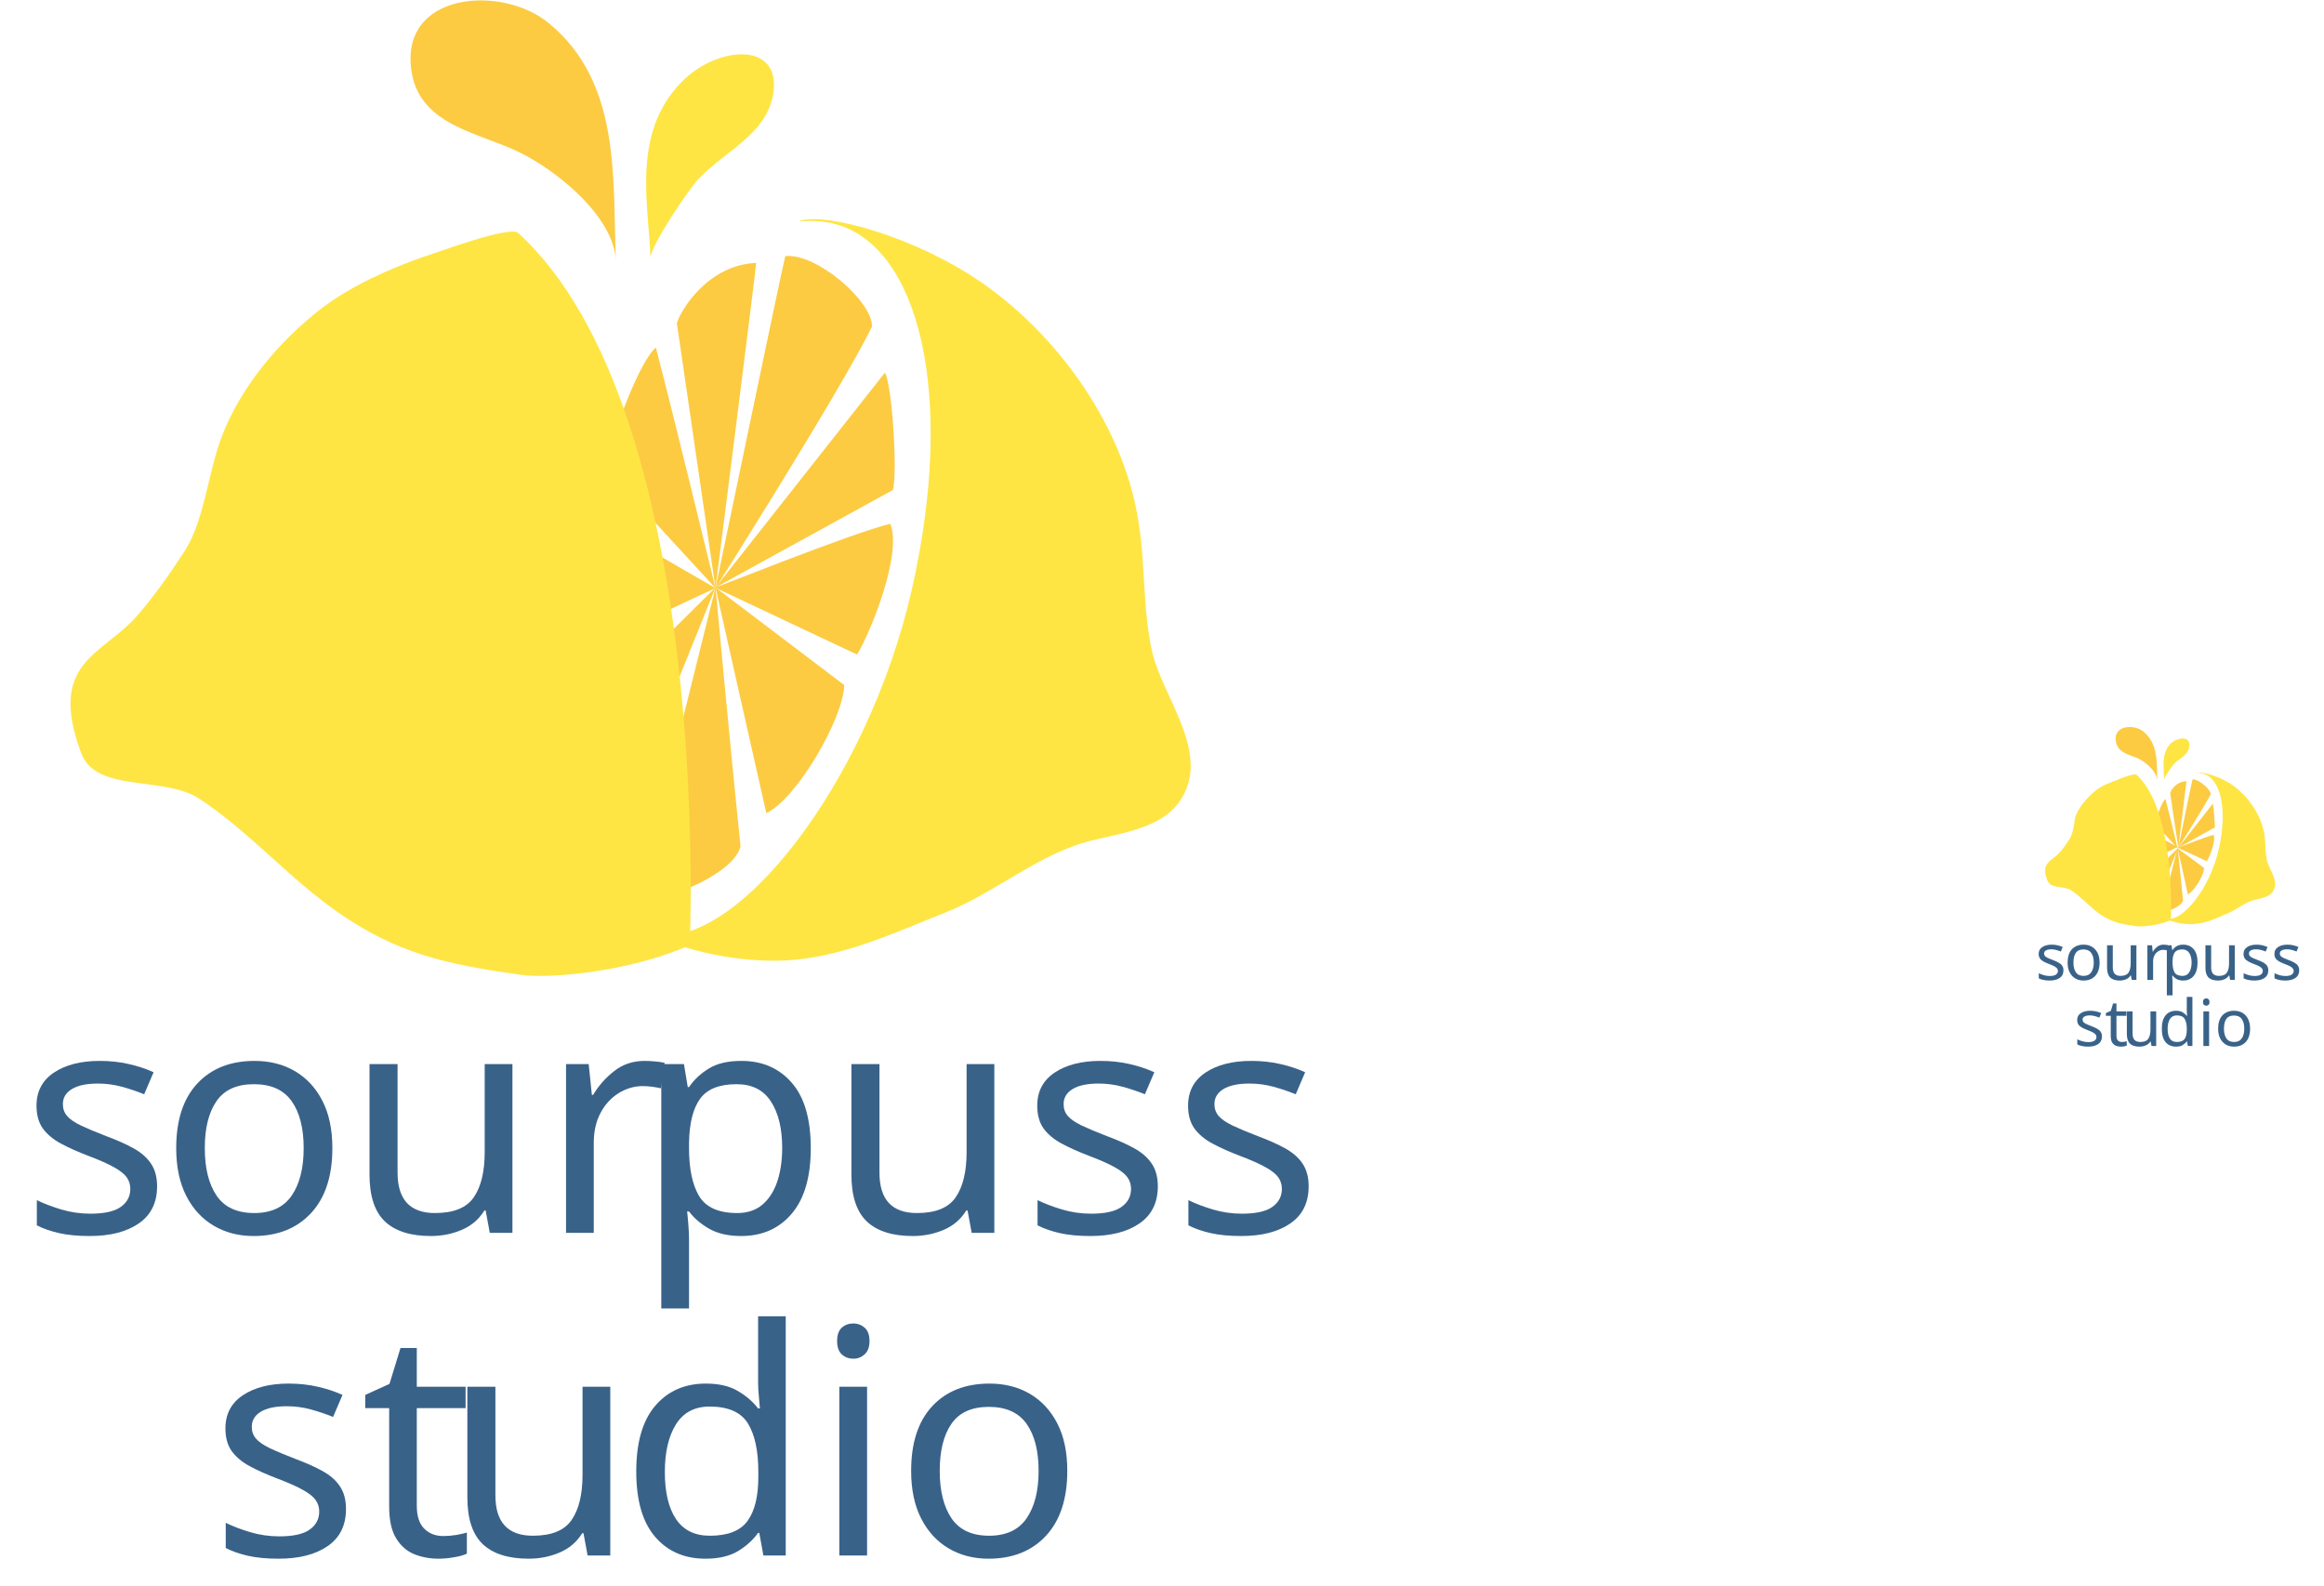
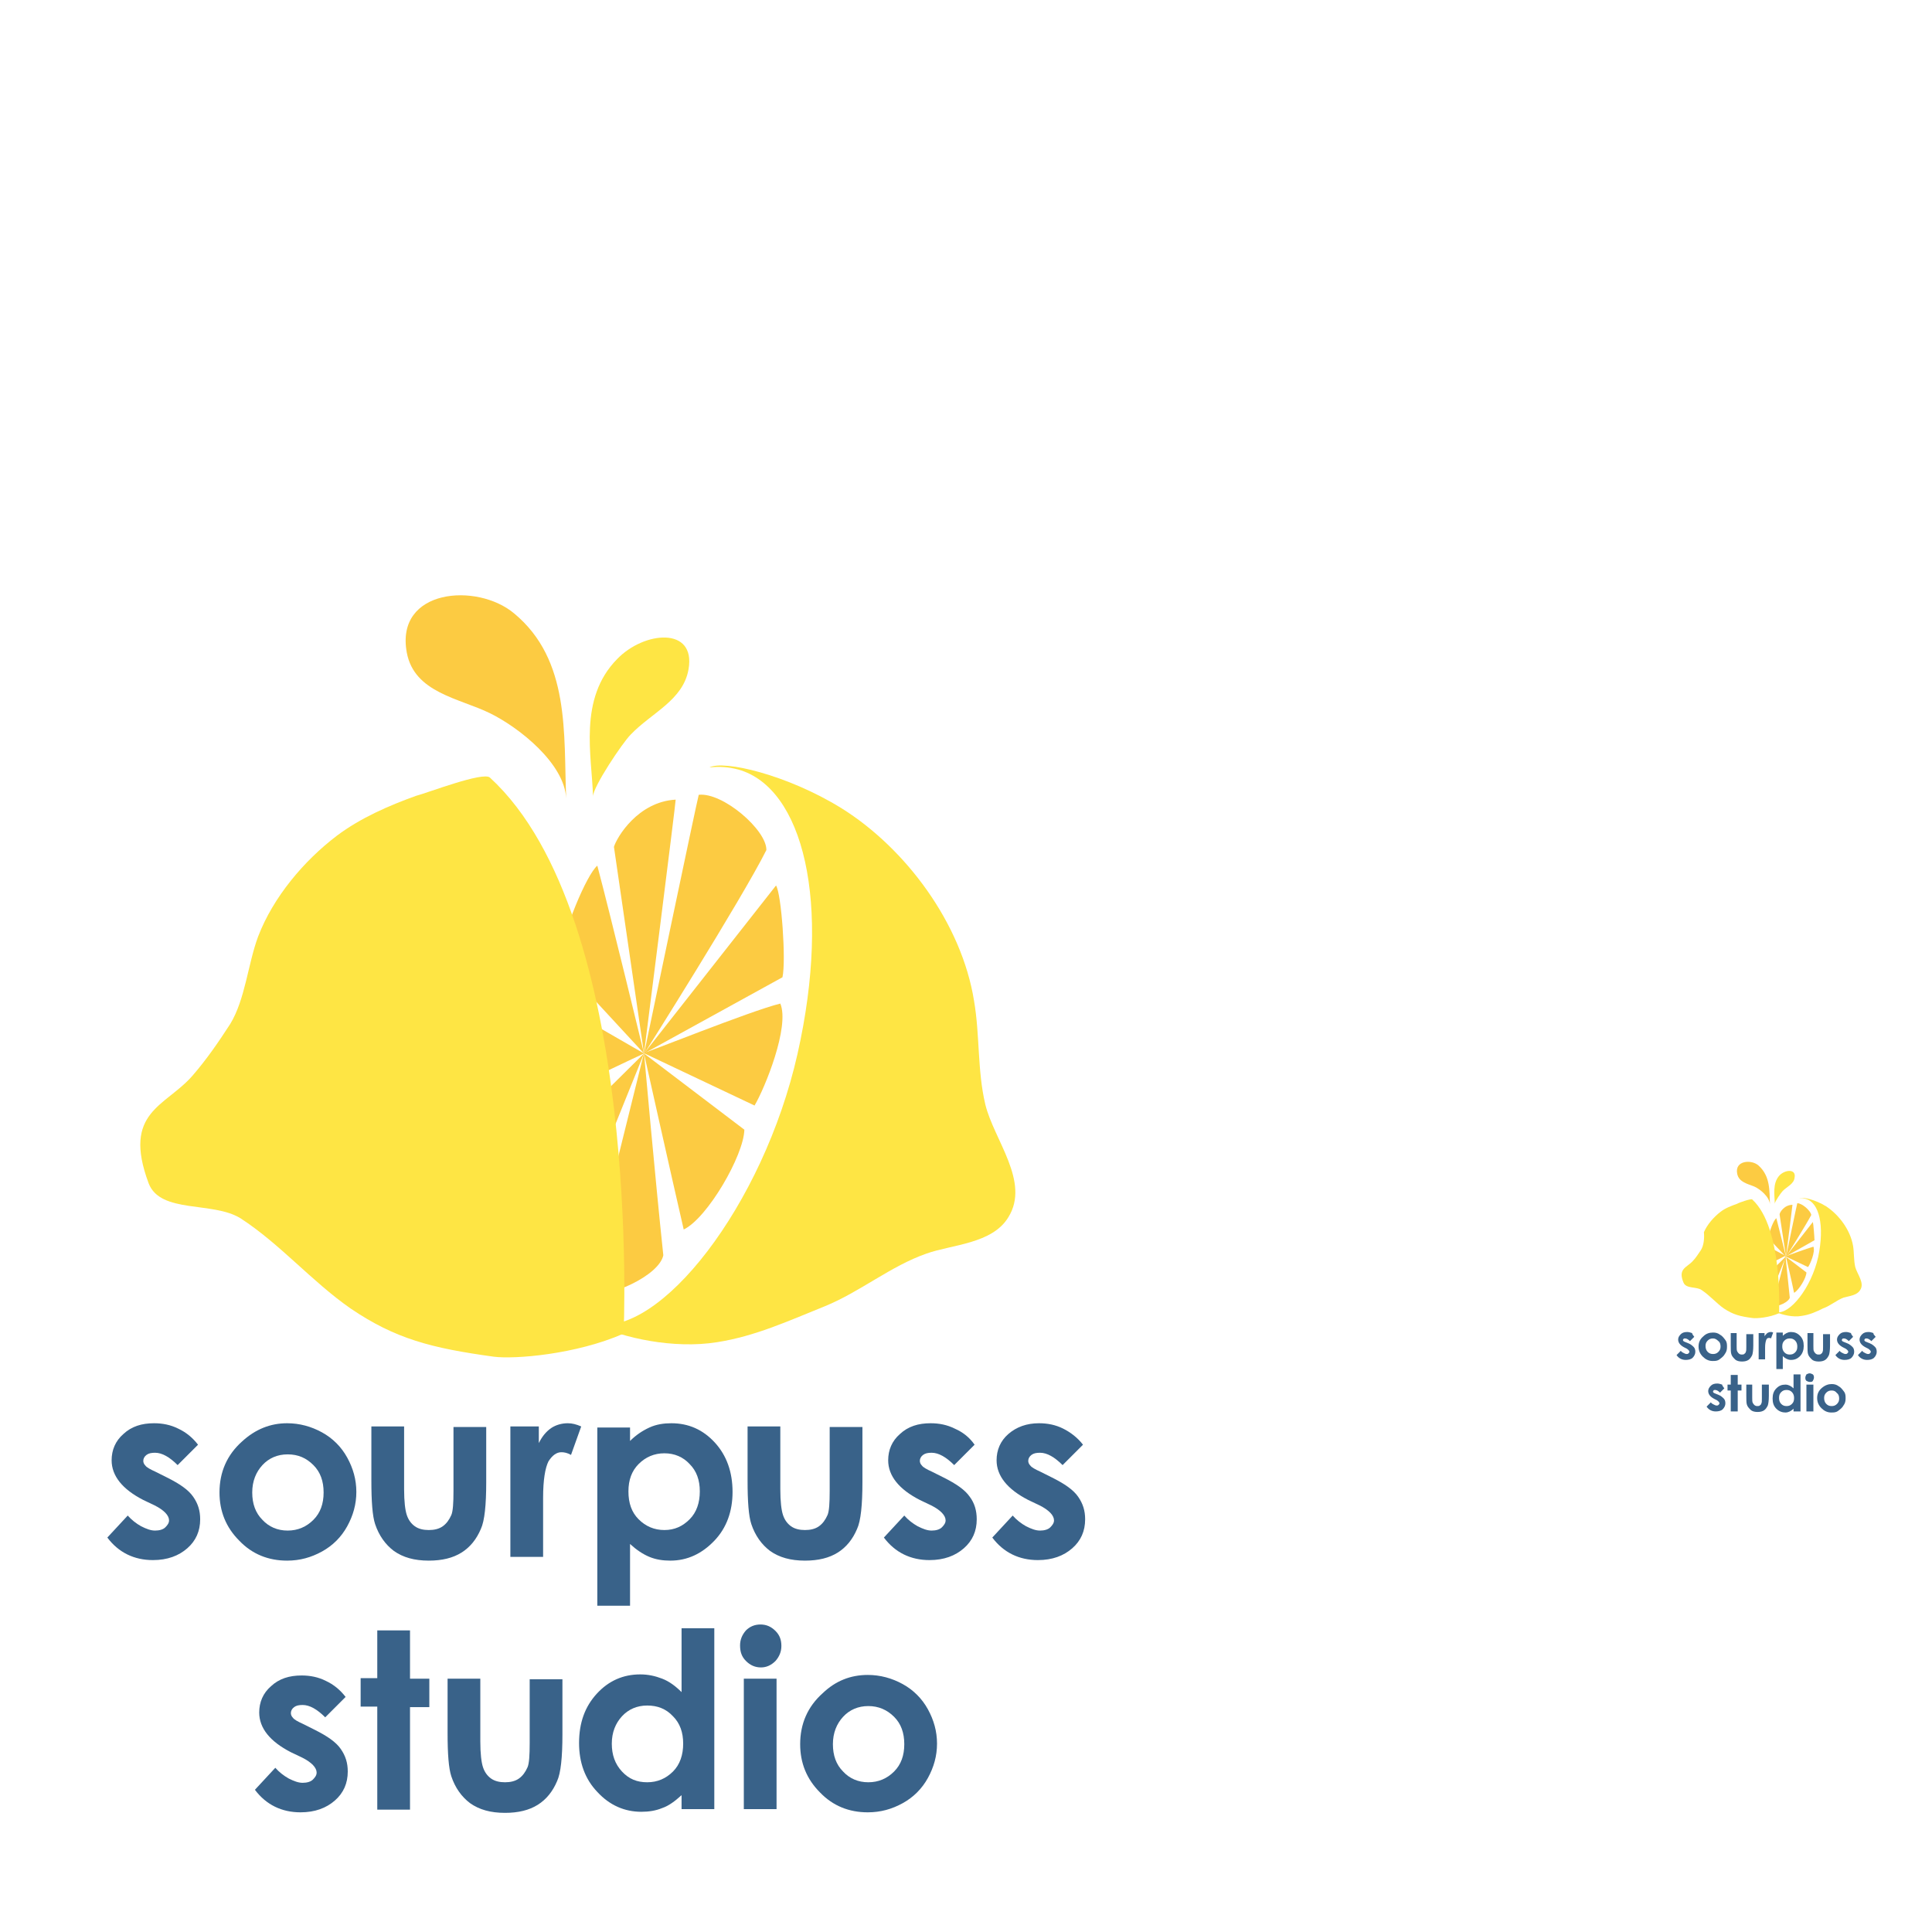
- <svg xmlns="http://www.w3.org/2000/svg" version="1.1" id="Layer_1" x="0px" y="0px" viewBox="17 45 343 234" enable-background="new 17 45 343 234" xml:space="preserve">
+ <svg xmlns="http://www.w3.org/2000/svg" version="1.1" id="Layer_1" x="0px" y="0px" viewBox="0 0 360 360" enable-background="new 0 0 360 360" xml:space="preserve">
  <g>
    <g>
      <g>
-         <path fill="#FEE544" d="M187.1,141.4c-1.5-6.4-1-13.1-2.1-19.6c-2.3-14.6-12.9-28.8-25.1-36.4c-10.3-6.4-22.3-9.1-25-7.7     c1.8-0.2,3.6-0.1,5.5,0.4c12.2,3.4,17.7,25,11.2,53.8c-6.5,28.7-26.1,53.7-38.5,51c5.4,2.6,15,4.8,23.2,3.5     c7.2-1.1,13.6-4.1,20.4-6.8c6.7-2.7,12.5-7.6,19.2-9.9c4.8-1.7,12.5-1.8,15.5-6.9C195.6,156,188.7,148,187.1,141.4z" />
+         <path fill="#FEE544" d="M183.6,205.8c-1.5-6.3-1-12.9-2.1-19.3c-2.3-14.4-12.7-28.4-24.7-35.9c-10.2-6.3-22-9-24.6-7.6     c1.8-0.2,3.5-0.1,5.4,0.4c12,3.4,17.4,24.6,11,53c-6.4,28.3-25.7,52.9-37.9,50.3c5.3,2.6,14.8,4.7,22.9,3.4     c7.1-1.1,13.4-4,20.1-6.7c6.6-2.7,12.3-7.5,18.9-9.8c4.7-1.7,12.3-1.8,15.3-6.8C192,220.2,185.2,212.4,183.6,205.8z" />
        <g>
-           <path fill="#FCCB42" d="M132.9,82.8c-0.4,1.4-10.3,49-10.3,49s18.5-29.2,23.1-38.6C145.8,89.5,137.5,82.3,132.9,82.8z" />
-           <path fill="#FCCB42" d="M147.6,100l-25,31.7l26.2-14.4C149.5,114.2,148.6,101.5,147.6,100z" />
-           <path fill="#FCCB42" d="M148.4,122.3c1.8,4.4-2.9,16-4.9,19.3l-21-9.9C122.6,131.8,142.6,123.7,148.4,122.3z" />
-           <path fill="#FCCB42" d="M141.6,146.1l-19-14.4c0,0,5.3,23.6,7.5,33.3C134.6,162.9,141.5,151,141.6,146.1z" />
-           <path fill="#FCCB42" d="M126.3,169.9c-1.5-14.3-3.7-38.2-3.7-38.2l-11.4,45.9C116.1,178,125.4,173.7,126.3,169.9z" />
-           <path fill="#FCCB42" d="M105.8,173.4l16.8-41.7c0,0-13.5,13.4-21.3,21C100,156,103.1,170.4,105.8,173.4z" />
-           <path fill="#FCCB42" d="M104.6,121.4c-2.8,6.5-3.8,14.7-2.8,20.7c6.5-3.8,20.8-10.3,20.8-10.3L104.6,121.4z" />
-           <path fill="#FCCB42" d="M106.5,114.3l16.1,17.5c0,0-6.3-26-8.8-35.5C111.7,97.9,107.4,108.4,106.5,114.3z" />
-           <path fill="#FCCB42" d="M116.9,92.7l5.7,39.1c0,0,6.1-48,6-48C121.4,84.1,117.4,90.9,116.9,92.7z" />
+           <path fill="#FCCB42" d="M130.2,148.1c-0.4,1.4-10.2,48.3-10.2,48.3s18.2-28.8,22.8-38C142.9,154.7,134.7,147.6,130.2,148.1z" />
+           <path fill="#FCCB42" d="M144.6,165L120,196.3l25.8-14.2C146.5,179,145.6,166.5,144.6,165z" />
+           <path fill="#FCCB42" d="M145.4,187c1.8,4.3-2.9,15.8-4.8,19l-20.7-9.8C120,196.4,139.7,188.4,145.4,187z" />
+           <path fill="#FCCB42" d="M138.7,210.5L120,196.3c0,0,5.2,23.3,7.4,32.8C131.8,227,138.6,215.3,138.7,210.5z" />
+           <path fill="#FCCB42" d="M123.6,233.9c-1.5-14.1-3.6-37.7-3.6-37.7l-11.2,45.2C113.6,241.9,122.8,237.7,123.6,233.9z" />
+           <path fill="#FCCB42" d="M103.4,237.4l16.6-41.1c0,0-13.3,13.2-21,20.7C97.7,220.2,100.8,234.4,103.4,237.4z" />
+           <path fill="#FCCB42" d="M102.3,186.1c-2.8,6.4-3.7,14.5-2.8,20.4c6.4-3.7,20.5-10.2,20.5-10.2L102.3,186.1z" />
+           <path fill="#FCCB42" d="M104.1,179.1l15.9,17.2c0,0-6.2-25.6-8.7-35C109.3,163,105,173.3,104.1,179.1z" />
+           <path fill="#FCCB42" d="M114.4,157.8l5.6,38.5c0,0,6-47.3,5.9-47.3C118.8,149.4,114.9,156.1,114.4,157.8z" />
        </g>
-         <path fill="#FEE544" d="M44.4,126.1c-2.2,3.4-4.5,6.7-7.1,9.7c-5.1,5.9-13.4,6.8-8.3,20.4c2.2,5.8,12.1,3.3,17.3,6.6     c7.5,4.9,13.4,11.9,20.8,17c8.5,5.8,15.3,7.5,27.1,9.1c4,0.5,15.5-0.4,24.6-4.4c0,0,3.6-78.6-25.3-105.1c-1.2-1.2-12,2.9-14,3.5     c-5.1,1.8-10.5,4.2-14.9,7.5c-6.3,4.8-12.1,11.7-14.9,19.1C47.7,114.8,47.2,121.5,44.4,126.1z" />
-         <path fill="#FCCB42" d="M107.9,83.5c-0.3-6.6-8.8-13.4-14.4-16.1c-5.8-2.8-14.3-3.9-15.7-11.5c-2.2-12.1,13.3-13.3,20.3-7.4     C108.7,57.3,107.4,71.4,107.9,83.5z" />
-         <path fill="#FEE544" d="M113,83.1c0-1.8,5.6-10.1,7.1-11.7c4-4.2,9.9-6.5,11-12.4c1.4-8.1-8.4-7.2-13.5-1.9     C110.1,64.7,112.8,75.5,113,83.1z" />
+         <path fill="#FEE544" d="M42.9,190.8c-2.2,3.4-4.4,6.6-7,9.6c-5,5.8-13.2,6.7-8.2,20.1c2.2,5.7,11.9,3.3,17.1,6.5     c7.4,4.8,13.2,11.7,20.5,16.8c8.4,5.7,15.1,7.4,26.7,9c3.9,0.5,15.3-0.4,24.2-4.3c0,0,3.5-77.5-24.9-103.6     c-1.2-1.2-11.8,2.9-13.8,3.4c-5,1.8-10.3,4.1-14.7,7.4c-6.2,4.7-11.9,11.5-14.7,18.8C46.2,179.6,45.7,186.2,42.9,190.8z" />
+         <path fill="#FCCB42" d="M105.5,148.8c-0.3-6.5-8.7-13.2-14.2-15.9c-5.7-2.8-14.1-3.8-15.5-11.3c-2.2-11.9,13.1-13.1,20-7.3     C106.3,123,105,136.8,105.5,148.8z" />
+         <path fill="#FEE544" d="M110.5,148.4c0-1.8,5.5-10,7-11.5c3.9-4.1,9.8-6.4,10.8-12.2c1.4-8-8.3-7.1-13.3-1.9     C107.7,130.2,110.3,140.9,110.5,148.4z" />
      </g>
-       <rect y="192.8" fill="none" width="227.8" height="122.2" />
-       <text transform="matrix(1 0 0 1 20.0135 226.9443)" fill="#396289" font-family="'CenturyGothic-Bold'" font-size="46.475">s</text>
-       <text transform="matrix(1 0 0 1 40.4443 226.9443)" fill="#396289" font-family="'CenturyGothic-Bold'" font-size="46.475" letter-spacing="-2">o</text>
-       <text transform="matrix(1 0 0 1 67.8651 226.9443)" fill="#396289" font-family="'CenturyGothic-Bold'" font-size="46.475">ur</text>
-       <text transform="matrix(1 0 0 1 110.6468 226.9443)" fill="#396289" font-family="'CenturyGothic-Bold'" font-size="46.475" letter-spacing="-2">p</text>
-       <text transform="matrix(1 0 0 1 138.9891 226.9443)" fill="#396289" font-family="'CenturyGothic-Bold'" font-size="46.475">uss</text>
-       <text transform="matrix(1 0 0 1 47.8945 274.5654)" fill="#396289" font-family="'CenturyGothic-Bold'" font-size="46.475">st</text>
-       <text transform="matrix(1 0 0 1 82.3047 274.5654)" fill="#396289" font-family="'CenturyGothic-Bold'" font-size="46.475" letter-spacing="-1">u</text>
-       <text transform="matrix(1 0 0 1 108.3427 274.5654)" fill="#396289" font-family="'CenturyGothic-Bold'" font-size="46.475">dio</text>
+       <rect x="-0.8" y="256.5" fill="none" width="224.5" height="120.4" />
+       <g enable-background="new    ">
+         <path fill="#396289" d="M36.9,269.2l-3.8,3.8c-1.5-1.5-2.9-2.3-4.2-2.3c-0.7,0-1.2,0.1-1.6,0.4c-0.4,0.3-0.6,0.7-0.6,1.1     c0,0.3,0.1,0.6,0.4,0.9c0.2,0.3,0.9,0.7,1.8,1.1l2.2,1.1c2.4,1.2,4,2.3,4.9,3.6s1.3,2.6,1.3,4.2c0,2.2-0.8,4-2.4,5.4     c-1.6,1.4-3.7,2.2-6.4,2.2c-3.5,0-6.4-1.4-8.5-4.2l3.8-4.1c0.7,0.8,1.6,1.5,2.5,2c1,0.5,1.8,0.8,2.6,0.8c0.8,0,1.5-0.2,1.9-0.6     s0.7-0.8,0.7-1.3c0-0.9-0.9-1.9-2.7-2.8l-2.1-1c-3.9-2-5.9-4.5-5.9-7.4c0-1.9,0.7-3.6,2.2-4.9c1.5-1.4,3.4-2,5.7-2     c1.6,0,3.1,0.3,4.5,1C34.7,266.9,35.9,267.9,36.9,269.2z" />
+       </g>
+       <g enable-background="new    ">
+         <path fill="#396289" d="M53.5,265.2c2.3,0,4.5,0.6,6.5,1.7s3.6,2.7,4.7,4.7c1.1,2,1.7,4.1,1.7,6.4c0,2.3-0.6,4.4-1.7,6.4     c-1.1,2-2.7,3.6-4.7,4.7c-2,1.1-4.1,1.7-6.5,1.7c-3.5,0-6.5-1.2-8.9-3.7c-2.5-2.5-3.7-5.5-3.7-9c0-3.8,1.4-7,4.2-9.5     C47.6,266.3,50.4,265.2,53.5,265.2z M53.6,271c-1.9,0-3.5,0.7-4.7,2s-1.9,3-1.9,5.1c0,2.1,0.6,3.8,1.9,5.1c1.2,1.3,2.8,2,4.7,2     c1.9,0,3.5-0.7,4.8-2c1.3-1.3,1.9-3,1.9-5.1s-0.6-3.8-1.9-5.1S55.6,271,53.6,271z" />
+       </g>
+       <g enable-background="new    ">
+         <path fill="#396289" d="M69.1,265.8h6.2v11.7c0,2.3,0.2,3.9,0.5,4.8c0.3,0.9,0.8,1.6,1.5,2.1s1.6,0.7,2.6,0.7     c1,0,1.9-0.2,2.6-0.7c0.7-0.5,1.2-1.2,1.6-2.1c0.3-0.7,0.4-2.2,0.4-4.5v-11.9h6.1v10.3c0,4.2-0.3,7.2-1,8.7     c-0.8,1.9-2,3.4-3.6,4.4c-1.6,1-3.6,1.5-6.1,1.5c-2.7,0-4.8-0.6-6.5-1.8c-1.6-1.2-2.8-2.9-3.5-5c-0.5-1.5-0.7-4.2-0.7-8.1V265.8z     " />
+         <path fill="#396289" d="M95.2,265.8h5.2v3.1c0.6-1.2,1.3-2.1,2.3-2.8c0.9-0.6,2-0.9,3.1-0.9c0.8,0,1.6,0.2,2.5,0.6l-1.9,5.3     c-0.7-0.4-1.3-0.5-1.8-0.5c-0.9,0-1.7,0.6-2.4,1.7c-0.6,1.2-1,3.4-1,6.8l0,1.2v9.8h-6.1V265.8z" />
+       </g>
+       <g enable-background="new    ">
+         <path fill="#396289" d="M117.4,265.8v2.7c1.1-1.1,2.3-1.9,3.6-2.5c1.3-0.6,2.7-0.8,4.1-0.8c3.2,0,5.9,1.2,8.1,3.6     c2.2,2.4,3.3,5.5,3.3,9.2c0,3.6-1.1,6.7-3.4,9.1c-2.3,2.4-5,3.7-8.2,3.7c-1.4,0-2.7-0.2-3.9-0.7c-1.2-0.5-2.4-1.3-3.6-2.4v11.5     h-6.1v-33.2H117.4z M123.8,270.8c-1.9,0-3.5,0.7-4.8,2s-1.9,3-1.9,5.1c0,2.2,0.6,3.9,1.9,5.2c1.3,1.3,2.9,2,4.8,2     c1.9,0,3.4-0.7,4.7-2s1.9-3.1,1.9-5.2c0-2.1-0.6-3.8-1.9-5.1C127.3,271.5,125.7,270.8,123.8,270.8z" />
+       </g>
+       <g enable-background="new    ">
+         <path fill="#396289" d="M139.2,265.8h6.2v11.7c0,2.3,0.2,3.9,0.5,4.8c0.3,0.9,0.8,1.6,1.5,2.1s1.6,0.7,2.6,0.7     c1,0,1.9-0.2,2.6-0.7c0.7-0.5,1.2-1.2,1.6-2.1c0.3-0.7,0.4-2.2,0.4-4.5v-11.9h6.1v10.3c0,4.2-0.3,7.2-1,8.7     c-0.8,1.9-2,3.4-3.6,4.4c-1.6,1-3.6,1.5-6.1,1.5c-2.7,0-4.8-0.6-6.5-1.8c-1.6-1.2-2.8-2.9-3.5-5c-0.5-1.5-0.7-4.2-0.7-8.1V265.8z     " />
+         <path fill="#396289" d="M181.6,269.2l-3.8,3.8c-1.5-1.5-2.9-2.3-4.2-2.3c-0.7,0-1.2,0.1-1.6,0.4c-0.4,0.3-0.6,0.7-0.6,1.1     c0,0.3,0.1,0.6,0.4,0.9c0.2,0.3,0.9,0.7,1.8,1.1l2.2,1.1c2.4,1.2,4,2.3,4.9,3.6c0.9,1.2,1.3,2.6,1.3,4.2c0,2.2-0.8,4-2.4,5.4     c-1.6,1.4-3.7,2.2-6.4,2.2c-3.5,0-6.4-1.4-8.5-4.2l3.8-4.1c0.7,0.8,1.6,1.5,2.5,2c1,0.5,1.8,0.8,2.6,0.8c0.8,0,1.5-0.2,1.9-0.6     s0.7-0.8,0.7-1.3c0-0.9-0.9-1.9-2.7-2.8l-2.1-1c-3.9-2-5.9-4.5-5.9-7.4c0-1.9,0.7-3.6,2.2-4.9c1.5-1.4,3.4-2,5.7-2     c1.6,0,3.1,0.3,4.5,1C179.5,266.9,180.7,267.9,181.6,269.2z" />
+         <path fill="#396289" d="M201.8,269.2L198,273c-1.5-1.5-2.9-2.3-4.2-2.3c-0.7,0-1.2,0.1-1.6,0.4c-0.4,0.3-0.6,0.7-0.6,1.1     c0,0.3,0.1,0.6,0.4,0.9c0.2,0.3,0.9,0.7,1.8,1.1l2.2,1.1c2.4,1.2,4,2.3,4.9,3.6s1.3,2.6,1.3,4.2c0,2.2-0.8,4-2.4,5.4     s-3.7,2.2-6.4,2.2c-3.5,0-6.4-1.4-8.5-4.2l3.8-4.1c0.7,0.8,1.6,1.5,2.5,2c1,0.5,1.8,0.8,2.6,0.8c0.8,0,1.5-0.2,1.9-0.6     s0.7-0.8,0.7-1.3c0-0.9-0.9-1.9-2.7-2.8l-2.1-1c-3.9-2-5.9-4.5-5.9-7.4c0-1.9,0.7-3.6,2.2-4.9s3.4-2,5.7-2c1.6,0,3.1,0.3,4.5,1     S200.8,267.9,201.8,269.2z" />
+       </g>
+       <g enable-background="new    ">
+         <path fill="#396289" d="M64.4,316.2l-3.8,3.8c-1.5-1.5-2.9-2.3-4.2-2.3c-0.7,0-1.2,0.1-1.6,0.4c-0.4,0.3-0.6,0.7-0.6,1.1     c0,0.3,0.1,0.6,0.4,0.9c0.2,0.3,0.9,0.7,1.8,1.1l2.2,1.1c2.4,1.2,4,2.3,4.9,3.6s1.3,2.6,1.3,4.2c0,2.2-0.8,4-2.4,5.4     c-1.6,1.4-3.7,2.2-6.4,2.2c-3.5,0-6.4-1.4-8.5-4.2l3.8-4.1c0.7,0.8,1.6,1.5,2.5,2c1,0.5,1.8,0.8,2.6,0.8c0.8,0,1.5-0.2,1.9-0.6     s0.7-0.8,0.7-1.3c0-0.9-0.9-1.9-2.7-2.8l-2.1-1c-3.9-2-5.9-4.5-5.9-7.4c0-1.9,0.7-3.6,2.2-4.9c1.5-1.4,3.4-2,5.7-2     c1.6,0,3.1,0.3,4.5,1C62.2,313.9,63.4,314.9,64.4,316.2z" />
+         <path fill="#396289" d="M70.3,303.8h6.1v9h3.6v5.3h-3.6v19.1h-6.1V318h-3.1v-5.3h3.1V303.8z" />
+       </g>
+       <g enable-background="new    ">
+         <path fill="#396289" d="M83.3,312.8h6.2v11.7c0,2.3,0.2,3.9,0.5,4.8c0.3,0.9,0.8,1.6,1.5,2.1s1.6,0.7,2.6,0.7     c1,0,1.9-0.2,2.6-0.7c0.7-0.5,1.2-1.2,1.6-2.1c0.3-0.7,0.4-2.2,0.4-4.5v-11.9h6.1v10.3c0,4.2-0.3,7.2-1,8.7     c-0.8,1.9-2,3.4-3.6,4.4c-1.6,1-3.6,1.5-6.1,1.5c-2.7,0-4.8-0.6-6.5-1.8c-1.6-1.2-2.8-2.9-3.5-5c-0.5-1.5-0.7-4.2-0.7-8.1V312.8z     " />
+       </g>
+       <g enable-background="new    ">
+         <path fill="#396289" d="M127,303.4h6.1v33.7H127v-2.6c-1.2,1.1-2.4,2-3.6,2.4c-1.2,0.5-2.5,0.7-3.9,0.7c-3.1,0-5.9-1.2-8.2-3.7     c-2.3-2.4-3.4-5.5-3.4-9.1c0-3.8,1.1-6.8,3.3-9.2c2.2-2.4,4.9-3.6,8.1-3.6c1.5,0,2.8,0.3,4.1,0.8s2.5,1.4,3.6,2.5V303.4z      M120.6,317.8c-1.9,0-3.5,0.7-4.7,2c-1.2,1.3-1.9,3-1.9,5.1c0,2.1,0.6,3.8,1.9,5.2c1.3,1.4,2.8,2,4.7,2c1.9,0,3.5-0.7,4.8-2     c1.3-1.3,1.9-3.1,1.9-5.2c0-2.1-0.6-3.8-1.9-5.1C124.1,318.4,122.5,317.8,120.6,317.8z" />
+         <path fill="#396289" d="M141.7,302.7c1.1,0,2,0.4,2.8,1.2c0.8,0.8,1.1,1.7,1.1,2.8c0,1.1-0.4,2-1.1,2.8c-0.8,0.8-1.7,1.2-2.7,1.2     c-1.1,0-2-0.4-2.8-1.2c-0.8-0.8-1.1-1.7-1.1-2.9c0-1.1,0.4-2,1.1-2.8C139.7,303.1,140.6,302.7,141.7,302.7z M138.6,312.8h6.1     v24.3h-6.1V312.8z" />
+         <path fill="#396289" d="M161.7,312.1c2.3,0,4.5,0.6,6.5,1.7s3.6,2.7,4.7,4.7c1.1,2,1.7,4.1,1.7,6.4c0,2.3-0.6,4.4-1.7,6.4     c-1.1,2-2.7,3.6-4.7,4.7c-2,1.1-4.1,1.7-6.5,1.7c-3.5,0-6.5-1.2-8.9-3.7c-2.5-2.5-3.7-5.5-3.7-9c0-3.8,1.4-7,4.2-9.5     C155.7,313.2,158.5,312.1,161.7,312.1z M161.8,317.9c-1.9,0-3.5,0.7-4.7,2s-1.9,3-1.9,5.1c0,2.1,0.6,3.8,1.9,5.1     c1.2,1.3,2.8,2,4.7,2c1.9,0,3.5-0.7,4.8-2c1.3-1.3,1.9-3,1.9-5.1s-0.6-3.8-1.9-5.1S163.7,317.9,161.8,317.9z" />
+       </g>
    </g>
    <g>
      <g>
-         <path fill="#FEE544" d="M351.6,172.1c-0.3-1.3-0.2-2.7-0.4-4c-0.5-3-2.6-5.9-5.1-7.5c-2.1-1.3-4.5-1.8-5.1-1.5     c0.4-0.1,0.8,0,1.2,0.1c2.5,0.7,3.6,5.1,2.3,11c-1.3,5.9-5.4,11-7.9,10.4c1.1,0.5,3.1,1,4.8,0.7c1.5-0.2,2.8-0.8,4.1-1.4     c1.4-0.5,2.5-1.5,3.9-2c1-0.3,2.5-0.4,3.1-1.4C353.4,175.1,352,173.5,351.6,172.1z" />
+         <path fill="#FEE544" d="M345.7,236.1c-0.3-1.3-0.2-2.7-0.4-3.9c-0.5-3-2.6-5.8-5-7.4c-2.1-1.3-4.4-1.8-5-1.5     c0.4-0.1,0.8,0,1.2,0.1c2.5,0.7,3.5,5,2.3,10.8c-1.3,5.8-5.3,10.8-7.8,10.3c1.1,0.5,3.1,1,4.7,0.7c1.5-0.2,2.8-0.8,4-1.4     c1.4-0.5,2.5-1.5,3.8-2c1-0.3,2.5-0.4,3.1-1.4C347.5,239.1,346.1,237.5,345.7,236.1z" />
        <g>
-           <path fill="#FCCB42" d="M340.6,160c-0.1,0.3-2.1,10.1-2.1,10.1s3.8-6,4.8-7.9C343.2,161.4,341.5,160,340.6,160z" />
-           <path fill="#FCCB42" d="M343.6,163.6l-5.1,6.5l5.4-3C343.9,166.5,343.7,163.9,343.6,163.6z" />
-           <path fill="#FCCB42" d="M343.7,168.2c0.4,0.9-0.6,3.3-1,3.9l-4.3-2C338.4,170.1,342.6,168.5,343.7,168.2z" />
-           <path fill="#FCCB42" d="M342.3,173.1l-3.9-2.9c0,0,1.1,4.8,1.5,6.8C340.9,176.5,342.3,174.1,342.3,173.1z" />
-           <path fill="#FCCB42" d="M339.2,177.9c-0.3-2.9-0.8-7.8-0.8-7.8l-2.4,9.4C337.1,179.6,339,178.7,339.2,177.9z" />
-           <path fill="#FCCB42" d="M335,178.6l3.5-8.5c0,0-2.8,2.8-4.4,4.3C333.8,175.1,334.4,178,335,178.6z" />
-           <path fill="#FCCB42" d="M334.7,168c-0.5,1.3-0.8,3-0.6,4.2c1.3-0.8,4.3-2.2,4.3-2.2L334.7,168z" />
-           <path fill="#FCCB42" d="M335.1,166.6l3.3,3.6c0,0-1.3-5.4-1.8-7.3C336.2,163.2,335.3,165.3,335.1,166.6z" />
-           <path fill="#FCCB42" d="M337.3,162.1l1.2,8l1.2-9.8C338.2,160.3,337.3,161.7,337.3,162.1z" />
+           <path fill="#FCCB42" d="M334.9,224.2c-0.1,0.3-2.1,10-2.1,10s3.7-5.9,4.7-7.8C337.4,225.6,335.8,224.2,334.9,224.2z" />
+           <path fill="#FCCB42" d="M337.8,227.7l-5,6.4l5.3-3C338.1,230.6,337.9,228,337.8,227.7z" />
+           <path fill="#FCCB42" d="M337.9,232.3c0.4,0.9-0.6,3.3-1,3.8l-4.2-2C332.7,234.1,336.8,232.6,337.9,232.3z" />
+           <path fill="#FCCB42" d="M336.6,237.1l-3.8-2.9c0,0,1.1,4.7,1.5,6.7C335.2,240.4,336.6,238.1,336.6,237.1z" />
+           <path fill="#FCCB42" d="M333.5,241.8c-0.3-2.9-0.8-7.7-0.8-7.7l-2.4,9.3C331.4,243.5,333.3,242.6,333.5,241.8z" />
+           <path fill="#FCCB42" d="M329.4,242.5l3.4-8.4c0,0-2.8,2.8-4.3,4.2C328.2,239.1,328.8,241.9,329.4,242.5z" />
+           <path fill="#FCCB42" d="M329.1,232.1c-0.5,1.3-0.8,3-0.6,4.1c1.3-0.8,4.2-2.2,4.2-2.2L329.1,232.1z" />
+           <path fill="#FCCB42" d="M329.5,230.7l3.3,3.5c0,0-1.3-5.3-1.8-7.2C330.5,227.3,329.7,229.4,329.5,230.7z" />
+           <path fill="#FCCB42" d="M331.6,226.3l1.2,7.9l1.2-9.7C332.5,224.5,331.6,225.9,331.6,226.3z" />
        </g>
-         <path fill="#FEE544" d="M322.4,168.9c-0.5,0.7-0.9,1.4-1.5,2c-1.1,1.2-2.8,1.4-1.7,4.1c0.5,1.2,2.5,0.7,3.5,1.4     c1.5,1,2.8,2.5,4.2,3.5c1.8,1.2,3.1,1.5,5.5,1.8c0.8,0.1,3.1-0.1,5-0.9c0,0,0.8-16.1-5.1-21.5c-0.2-0.2-2.5,0.6-2.8,0.8     c-1.1,0.4-2.2,0.8-3.1,1.5c-1.3,1-2.5,2.4-3.1,3.9C323.1,166.6,323,168,322.4,168.9z" />
-         <path fill="#FCCB42" d="M335.4,160.2c-0.1-1.4-1.8-2.8-2.9-3.3c-1.2-0.5-2.9-0.8-3.2-2.4c-0.5-2.5,2.7-2.7,4.1-1.5     C335.6,154.9,335.3,157.7,335.4,160.2z" />
-         <path fill="#FEE544" d="M336.4,160.1c0-0.4,1.2-2.1,1.5-2.4c0.8-0.8,2.1-1.3,2.2-2.5c0.3-1.6-1.7-1.5-2.8-0.4     C335.9,156.3,336.4,158.6,336.4,160.1z" />
+         <path fill="#FEE544" d="M316.9,233c-0.5,0.7-0.9,1.4-1.5,2c-1.1,1.2-2.8,1.4-1.7,4c0.5,1.2,2.5,0.7,3.4,1.4     c1.5,1,2.8,2.5,4.1,3.4c1.8,1.2,3.1,1.5,5.4,1.8c0.8,0.1,3.1-0.1,4.9-0.9c0,0,0.8-15.9-5-21.2c-0.2-0.2-2.5,0.6-2.8,0.8     c-1.1,0.4-2.2,0.8-3.1,1.5c-1.3,1-2.5,2.4-3.1,3.8C317.6,230.7,317.5,232.1,316.9,233z" />
+         <path fill="#FCCB42" d="M329.8,224.4c-0.1-1.4-1.8-2.8-2.9-3.3c-1.2-0.5-2.9-0.8-3.2-2.4c-0.5-2.5,2.7-2.7,4-1.5     C329.9,219.2,329.7,221.9,329.8,224.4z" />
+         <path fill="#FEE544" d="M330.7,224.3c0-0.4,1.2-2.1,1.5-2.4c0.8-0.8,2.1-1.3,2.2-2.5c0.3-1.6-1.7-1.5-2.8-0.4     C330.2,220.5,330.7,222.8,330.7,224.3z" />
      </g>
-       <rect x="313.3" y="182.6" fill="none" width="46.7" height="25" />
-       <text transform="matrix(1 0 0 1 317.4042 189.6162)" fill="#396289" font-family="'CenturyGothic-Bold'" font-size="9.523">s</text>
-       <text transform="matrix(1 0 0 1 321.6288 189.6162)" fill="#396289" font-family="'CenturyGothic-Bold'" font-size="9.523">o</text>
-       <text transform="matrix(1 0 0 1 327.2353 189.6162)" fill="#396289" font-family="'CenturyGothic-Bold'" font-size="9.523">ur</text>
-       <text transform="matrix(1 0 0 1 335.9912 189.6162)" fill="#396289" font-family="'CenturyGothic-Bold'" font-size="9.523">p</text>
-       <text transform="matrix(1 0 0 1 341.7519 189.6162)" fill="#396289" font-family="'CenturyGothic-Bold'" font-size="9.523">uss</text>
-       <text transform="matrix(1 0 0 1 323.0879 199.3709)" fill="#396289" font-family="'CenturyGothic-Bold'" font-size="9.523">st</text>
-       <text transform="matrix(1 0 0 1 330.1542 199.3709)" fill="#396289" font-family="'CenturyGothic-Bold'" font-size="9.523">u</text>
-       <text transform="matrix(1 0 0 1 335.5311 199.3709)" fill="#396289" font-family="'CenturyGothic-Bold'" font-size="9.523">dio</text>
+       <rect x="308" y="246.5" fill="none" width="46" height="24.6" />
+       <g enable-background="new    ">
+         <path fill="#396289" d="M315.7,249.1l-0.8,0.8c-0.3-0.3-0.6-0.5-0.9-0.5c-0.1,0-0.3,0-0.3,0.1c-0.1,0.1-0.1,0.1-0.1,0.2     c0,0.1,0,0.1,0.1,0.2s0.2,0.1,0.4,0.2l0.5,0.2c0.5,0.2,0.8,0.5,1,0.7c0.2,0.2,0.3,0.5,0.3,0.9c0,0.4-0.2,0.8-0.5,1.1     c-0.3,0.3-0.8,0.4-1.3,0.4c-0.7,0-1.3-0.3-1.7-0.9l0.8-0.8c0.1,0.2,0.3,0.3,0.5,0.4c0.2,0.1,0.4,0.2,0.5,0.2c0.2,0,0.3,0,0.4-0.1     c0.1-0.1,0.2-0.2,0.2-0.3c0-0.2-0.2-0.4-0.5-0.6l-0.4-0.2c-0.8-0.4-1.2-0.9-1.2-1.5c0-0.4,0.2-0.7,0.5-1c0.3-0.3,0.7-0.4,1.2-0.4     c0.3,0,0.6,0.1,0.9,0.2C315.3,248.6,315.5,248.8,315.7,249.1z" />
+       </g>
+       <g enable-background="new    ">
+         <path fill="#396289" d="M319.2,248.3c0.5,0,0.9,0.1,1.3,0.4c0.4,0.2,0.7,0.6,1,1s0.3,0.8,0.3,1.3c0,0.5-0.1,0.9-0.4,1.3     c-0.2,0.4-0.6,0.7-1,1s-0.8,0.3-1.3,0.3c-0.7,0-1.3-0.3-1.8-0.8c-0.5-0.5-0.8-1.1-0.8-1.9c0-0.8,0.3-1.4,0.9-1.9     C317.9,248.5,318.5,248.3,319.2,248.3z M319.2,249.4c-0.4,0-0.7,0.1-1,0.4s-0.4,0.6-0.4,1c0,0.4,0.1,0.8,0.4,1.1     c0.3,0.3,0.6,0.4,1,0.4s0.7-0.1,1-0.4c0.3-0.3,0.4-0.6,0.4-1s-0.1-0.8-0.4-1C319.9,249.6,319.6,249.4,319.2,249.4z" />
+       </g>
+       <g enable-background="new    ">
+         <path fill="#396289" d="M322.3,248.4h1.3v2.4c0,0.5,0,0.8,0.1,1c0.1,0.2,0.2,0.3,0.3,0.4c0.1,0.1,0.3,0.2,0.5,0.2     c0.2,0,0.4,0,0.5-0.1s0.3-0.2,0.3-0.4c0.1-0.1,0.1-0.5,0.1-0.9v-2.4h1.3v2.1c0,0.9-0.1,1.5-0.2,1.8c-0.2,0.4-0.4,0.7-0.7,0.9     s-0.7,0.3-1.2,0.3c-0.5,0-1-0.1-1.3-0.4s-0.6-0.6-0.7-1c-0.1-0.3-0.1-0.9-0.1-1.6V248.4z" />
+         <path fill="#396289" d="M327.7,248.4h1.1v0.6c0.1-0.2,0.3-0.4,0.5-0.6c0.2-0.1,0.4-0.2,0.6-0.2c0.2,0,0.3,0,0.5,0.1l-0.4,1.1     c-0.1-0.1-0.3-0.1-0.4-0.1c-0.2,0-0.4,0.1-0.5,0.4s-0.2,0.7-0.2,1.4l0,0.2v2h-1.2V248.4z" />
+       </g>
+       <g enable-background="new    ">
+         <path fill="#396289" d="M332.2,248.4v0.5c0.2-0.2,0.5-0.4,0.7-0.5s0.5-0.2,0.8-0.2c0.7,0,1.2,0.2,1.7,0.7s0.7,1.1,0.7,1.9     c0,0.7-0.2,1.4-0.7,1.9c-0.5,0.5-1,0.7-1.7,0.7c-0.3,0-0.6-0.1-0.8-0.2c-0.2-0.1-0.5-0.3-0.7-0.5v2.4H331v-6.8H332.2z      M333.5,249.4c-0.4,0-0.7,0.1-1,0.4s-0.4,0.6-0.4,1.1c0,0.4,0.1,0.8,0.4,1.1s0.6,0.4,1,0.4c0.4,0,0.7-0.1,1-0.4     c0.3-0.3,0.4-0.6,0.4-1.1c0-0.4-0.1-0.8-0.4-1.1C334.2,249.5,333.9,249.4,333.5,249.4z" />
+       </g>
+       <g enable-background="new    ">
+         <path fill="#396289" d="M336.6,248.4h1.3v2.4c0,0.5,0,0.8,0.1,1c0.1,0.2,0.2,0.3,0.3,0.4c0.1,0.1,0.3,0.2,0.5,0.2     c0.2,0,0.4,0,0.5-0.1s0.3-0.2,0.3-0.4c0.1-0.1,0.1-0.5,0.1-0.9v-2.4h1.3v2.1c0,0.9-0.1,1.5-0.2,1.8c-0.2,0.4-0.4,0.7-0.7,0.9     s-0.7,0.3-1.2,0.3c-0.5,0-1-0.1-1.3-0.4s-0.6-0.6-0.7-1c-0.1-0.3-0.1-0.9-0.1-1.6V248.4z" />
+         <path fill="#396289" d="M345.3,249.1l-0.8,0.8c-0.3-0.3-0.6-0.5-0.9-0.5c-0.1,0-0.3,0-0.3,0.1c-0.1,0.1-0.1,0.1-0.1,0.2     c0,0.1,0,0.1,0.1,0.2s0.2,0.1,0.4,0.2l0.5,0.2c0.5,0.2,0.8,0.5,1,0.7c0.2,0.2,0.3,0.5,0.3,0.9c0,0.4-0.2,0.8-0.5,1.1     c-0.3,0.3-0.8,0.4-1.3,0.4c-0.7,0-1.3-0.3-1.7-0.9l0.8-0.8c0.1,0.2,0.3,0.3,0.5,0.4c0.2,0.1,0.4,0.2,0.5,0.2c0.2,0,0.3,0,0.4-0.1     c0.1-0.1,0.2-0.2,0.2-0.3c0-0.2-0.2-0.4-0.5-0.6l-0.4-0.2c-0.8-0.4-1.2-0.9-1.2-1.5c0-0.4,0.2-0.7,0.5-1c0.3-0.3,0.7-0.4,1.2-0.4     c0.3,0,0.6,0.1,0.9,0.2C344.9,248.6,345.1,248.8,345.3,249.1z" />
+         <path fill="#396289" d="M349.5,249.1l-0.8,0.8c-0.3-0.3-0.6-0.5-0.9-0.5c-0.1,0-0.3,0-0.3,0.1c-0.1,0.1-0.1,0.1-0.1,0.2     c0,0.1,0,0.1,0.1,0.2s0.2,0.1,0.4,0.2l0.5,0.2c0.5,0.2,0.8,0.5,1,0.7c0.2,0.2,0.3,0.5,0.3,0.9c0,0.4-0.2,0.8-0.5,1.1     c-0.3,0.3-0.8,0.4-1.3,0.4c-0.7,0-1.3-0.3-1.7-0.9l0.8-0.8c0.1,0.2,0.3,0.3,0.5,0.4c0.2,0.1,0.4,0.2,0.5,0.2c0.2,0,0.3,0,0.4-0.1     c0.1-0.1,0.2-0.2,0.2-0.3c0-0.2-0.2-0.4-0.5-0.6l-0.4-0.2c-0.8-0.4-1.2-0.9-1.2-1.5c0-0.4,0.2-0.7,0.5-1c0.3-0.3,0.7-0.4,1.2-0.4     c0.3,0,0.6,0.1,0.9,0.2C349,248.6,349.3,248.8,349.5,249.1z" />
+       </g>
+       <g enable-background="new    ">
+         <path fill="#396289" d="M321.3,258.7l-0.8,0.8c-0.3-0.3-0.6-0.5-0.9-0.5c-0.1,0-0.3,0-0.3,0.1c-0.1,0.1-0.1,0.1-0.1,0.2     c0,0.1,0,0.1,0.1,0.2s0.2,0.1,0.4,0.2l0.5,0.2c0.5,0.2,0.8,0.5,1,0.7c0.2,0.2,0.3,0.5,0.3,0.9c0,0.4-0.2,0.8-0.5,1.1     c-0.3,0.3-0.8,0.4-1.3,0.4c-0.7,0-1.3-0.3-1.7-0.9l0.8-0.8c0.1,0.2,0.3,0.3,0.5,0.4c0.2,0.1,0.4,0.2,0.5,0.2c0.2,0,0.3,0,0.4-0.1     c0.1-0.1,0.2-0.2,0.2-0.3c0-0.2-0.2-0.4-0.5-0.6l-0.4-0.2c-0.8-0.4-1.2-0.9-1.2-1.5c0-0.4,0.2-0.7,0.5-1c0.3-0.3,0.7-0.4,1.2-0.4     c0.3,0,0.6,0.1,0.9,0.2C320.9,258.2,321.1,258.4,321.3,258.7z" />
+         <path fill="#396289" d="M322.5,256.2h1.3v1.8h0.7v1.1h-0.7v3.9h-1.3v-3.9h-0.6V258h0.6V256.2z" />
+       </g>
+       <g enable-background="new    ">
+         <path fill="#396289" d="M325.2,258h1.3v2.4c0,0.5,0,0.8,0.1,1c0.1,0.2,0.2,0.3,0.3,0.4c0.1,0.1,0.3,0.2,0.5,0.2     c0.2,0,0.4,0,0.5-0.1s0.3-0.2,0.3-0.4c0.1-0.1,0.1-0.5,0.1-0.9V258h1.3v2.1c0,0.9-0.1,1.5-0.2,1.8c-0.2,0.4-0.4,0.7-0.7,0.9     s-0.7,0.3-1.2,0.3c-0.5,0-1-0.1-1.3-0.4s-0.6-0.6-0.7-1c-0.1-0.3-0.1-0.9-0.1-1.6V258z" />
+       </g>
+       <g enable-background="new    ">
+         <path fill="#396289" d="M334.2,256.1h1.3v6.9h-1.3v-0.5c-0.2,0.2-0.5,0.4-0.7,0.5c-0.2,0.1-0.5,0.2-0.8,0.2     c-0.6,0-1.2-0.2-1.7-0.7c-0.5-0.5-0.7-1.1-0.7-1.9c0-0.8,0.2-1.4,0.7-1.9c0.5-0.5,1-0.7,1.7-0.7c0.3,0,0.6,0.1,0.8,0.2     s0.5,0.3,0.7,0.5V256.1z M332.9,259c-0.4,0-0.7,0.1-1,0.4c-0.3,0.3-0.4,0.6-0.4,1.1c0,0.4,0.1,0.8,0.4,1.1c0.3,0.3,0.6,0.4,1,0.4     c0.4,0,0.7-0.1,1-0.4s0.4-0.6,0.4-1.1c0-0.4-0.1-0.8-0.4-1.1S333.3,259,332.9,259z" />
+         <path fill="#396289" d="M337.2,255.9c0.2,0,0.4,0.1,0.6,0.2c0.2,0.2,0.2,0.4,0.2,0.6c0,0.2-0.1,0.4-0.2,0.6s-0.3,0.2-0.6,0.2     c-0.2,0-0.4-0.1-0.6-0.2c-0.2-0.2-0.2-0.4-0.2-0.6c0-0.2,0.1-0.4,0.2-0.6C336.8,256,337,255.9,337.2,255.9z M336.6,258h1.3v5     h-1.3V258z" />
+         <path fill="#396289" d="M341.3,257.9c0.5,0,0.9,0.1,1.3,0.4c0.4,0.2,0.7,0.6,1,1s0.3,0.8,0.3,1.3c0,0.5-0.1,0.9-0.4,1.3     c-0.2,0.4-0.6,0.7-1,1s-0.8,0.3-1.3,0.3c-0.7,0-1.3-0.3-1.8-0.8c-0.5-0.5-0.8-1.1-0.8-1.9c0-0.8,0.3-1.4,0.9-1.9     C340.1,258.1,340.7,257.9,341.3,257.9z M341.3,259.1c-0.4,0-0.7,0.1-1,0.4s-0.4,0.6-0.4,1c0,0.4,0.1,0.8,0.4,1.1     c0.3,0.3,0.6,0.4,1,0.4s0.7-0.1,1-0.4c0.3-0.3,0.4-0.6,0.4-1s-0.1-0.8-0.4-1C342,259.2,341.7,259.1,341.3,259.1z" />
+       </g>
    </g>
  </g>
</svg>
